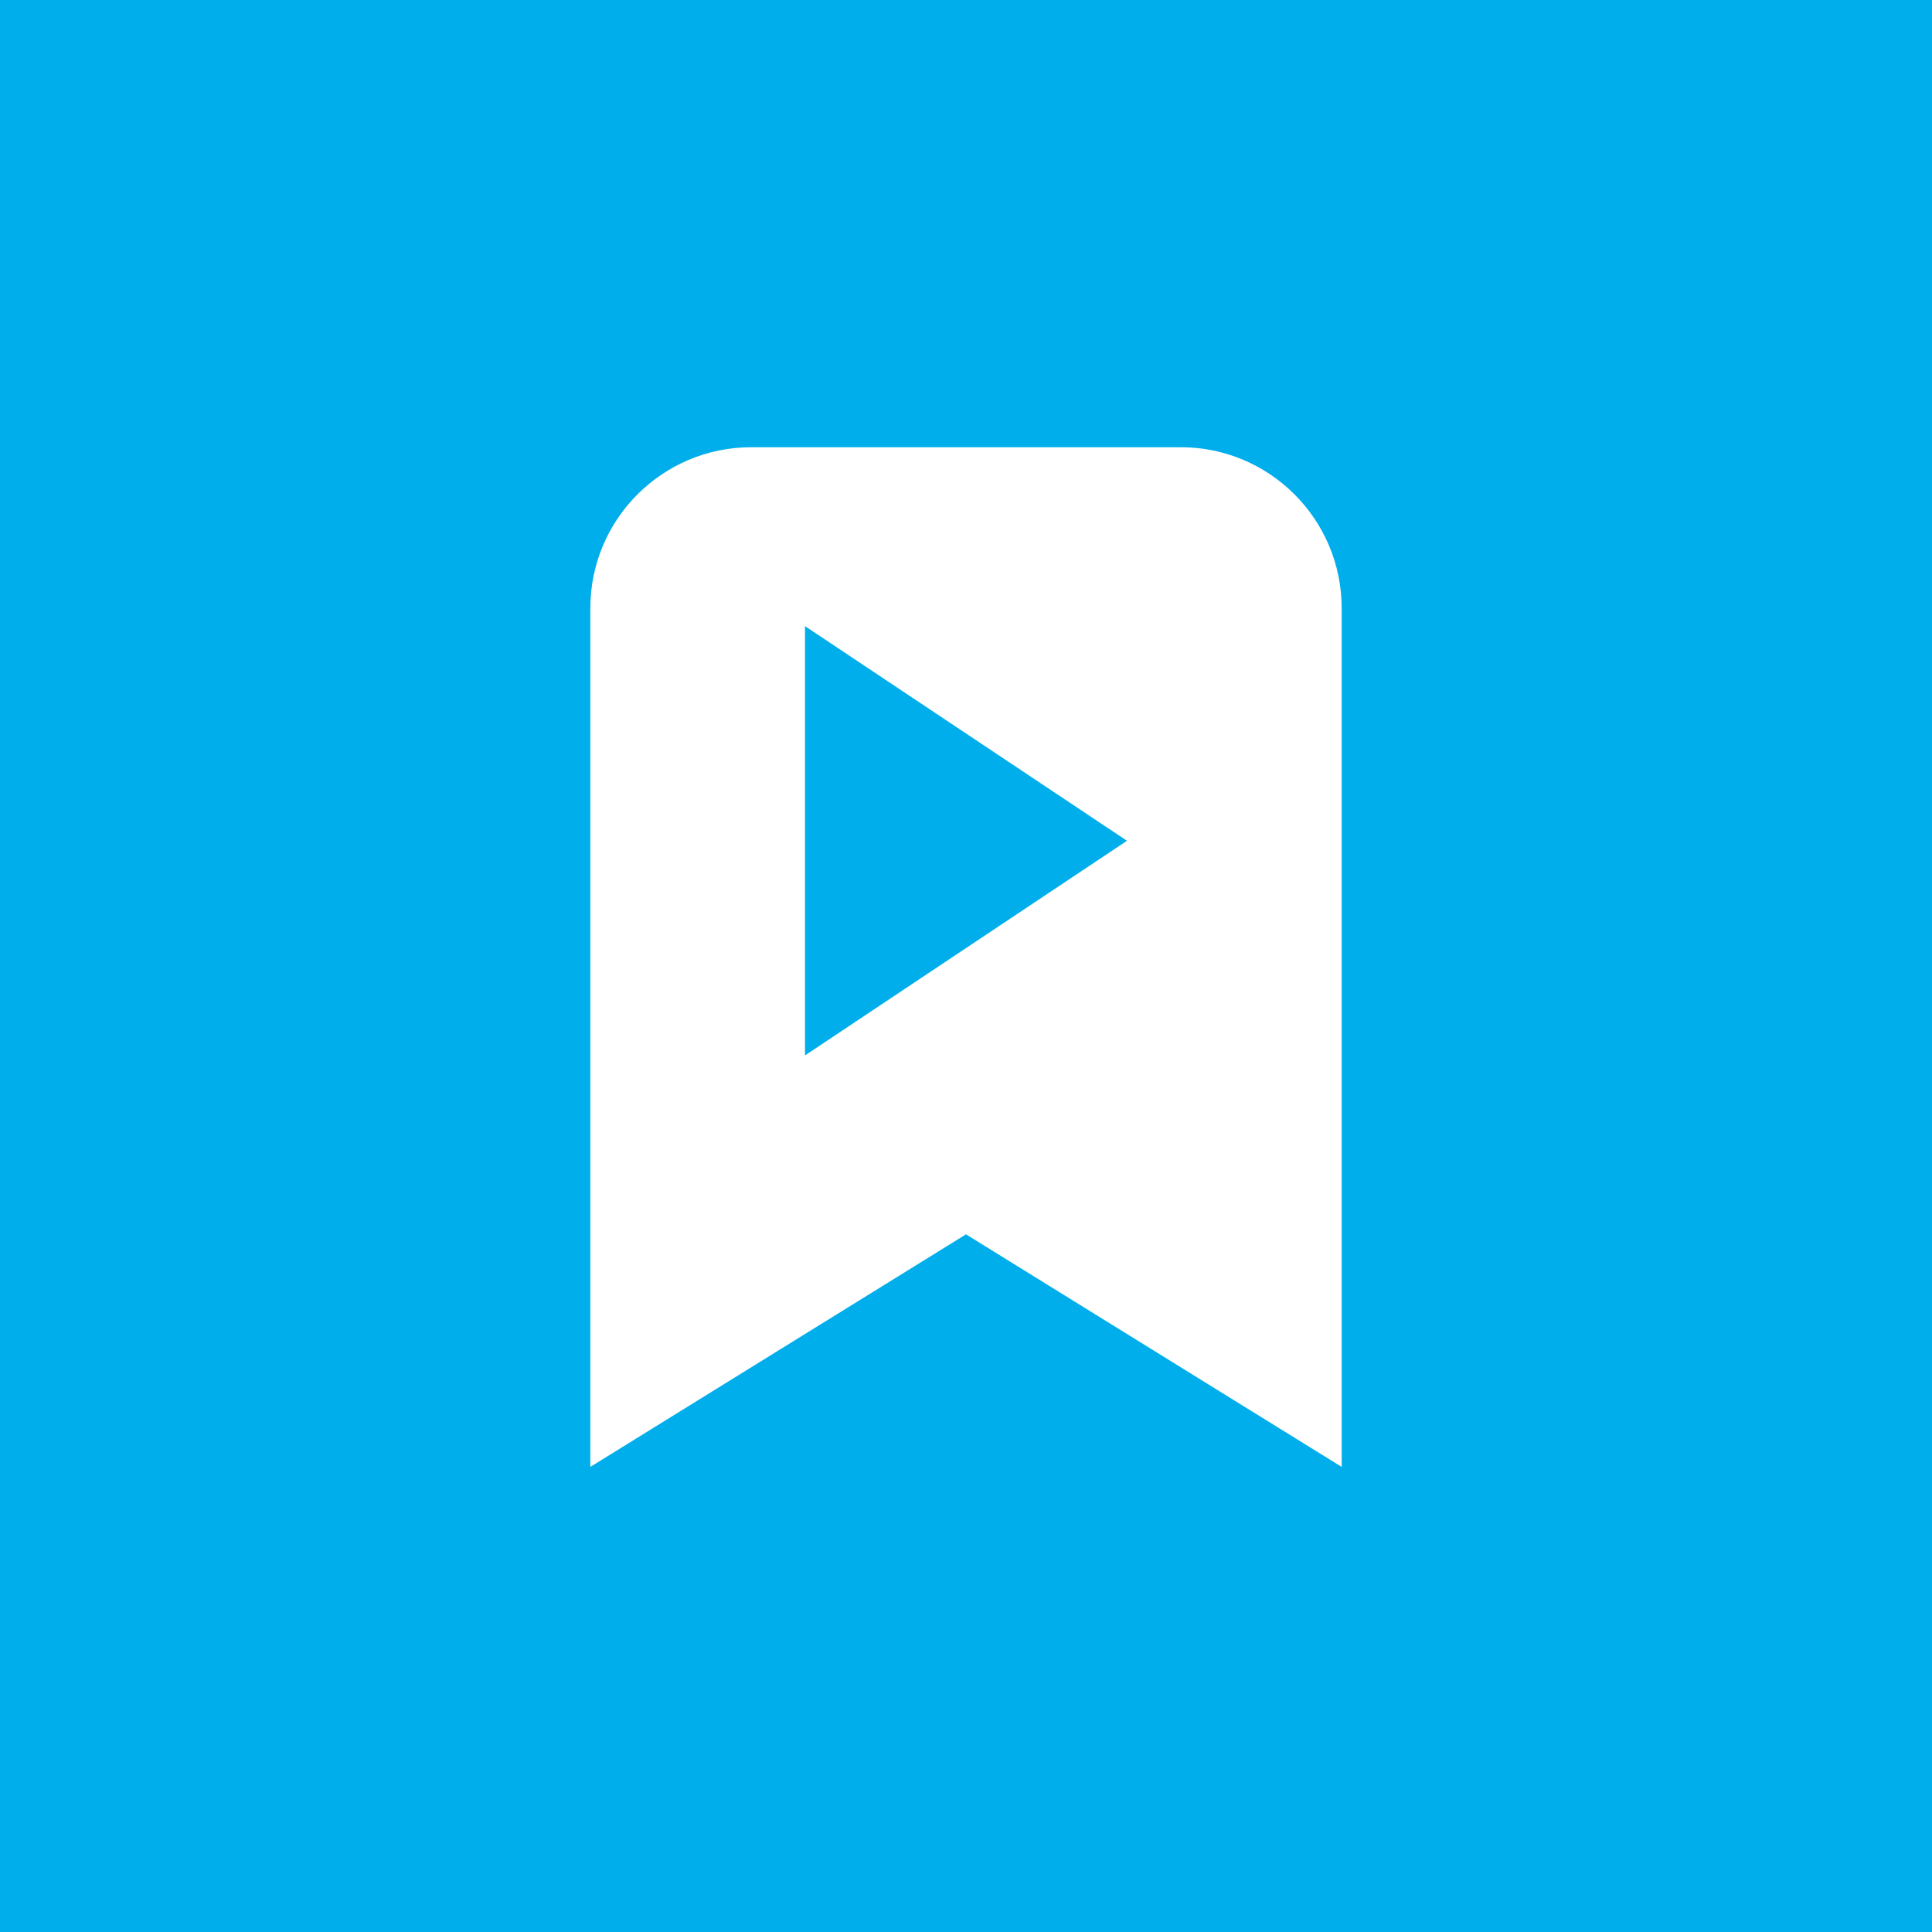
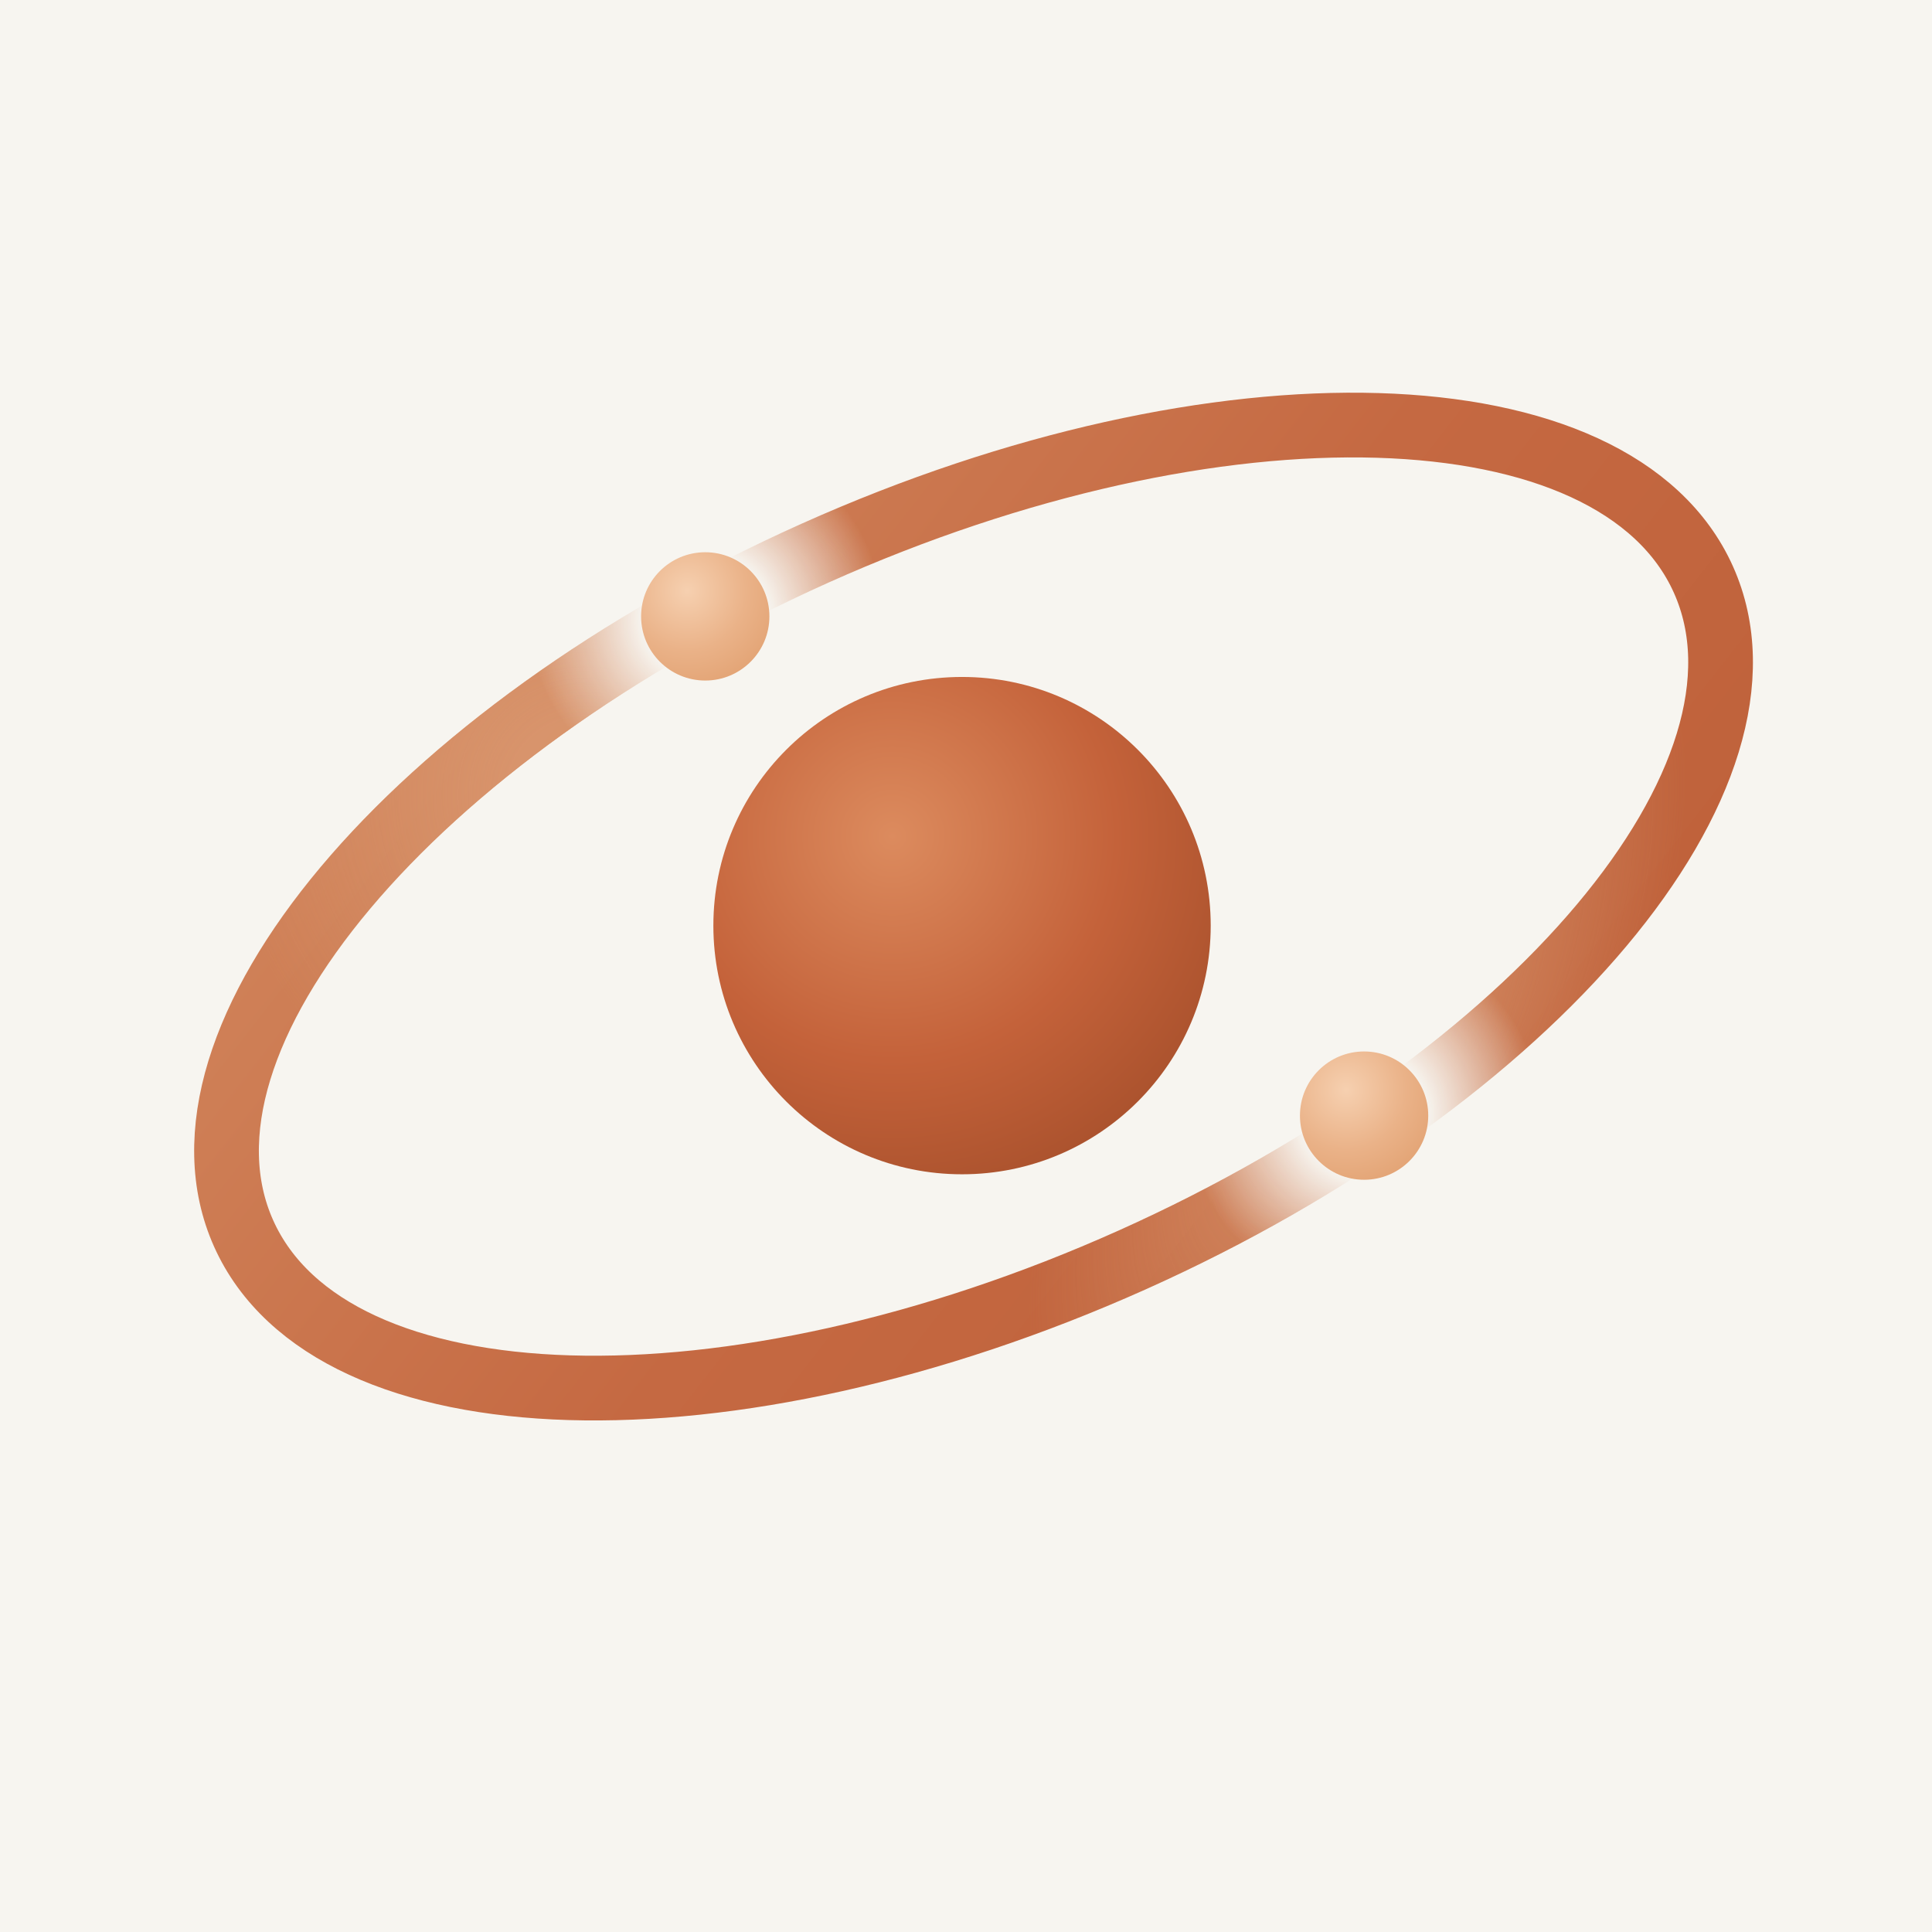
- <svg xmlns="http://www.w3.org/2000/svg" viewBox="0 0 108 108" width="1024" height="1024">
-   <rect width="108" height="108" fill="#00AEEC" />
-   <path d="M33 34a9 9 0 0 1 9-9h24a9 9 0 0 1 9 9v48L54 69 33 82z" fill="#FFFFFF" />
-   <path d="M45 35v24l18-12z" fill="#00AEEC" />
+ <svg xmlns="http://www.w3.org/2000/svg" viewBox="0 0 1024 1024" width="1024" height="1024">
+   <rect width="1024" height="1024" fill="#F7F5F0" />
+   <g>
+     <defs>
+       <linearGradient id="ring" gradientUnits="userSpaceOnUse" x1="340" y1="120" x2="700" y2="800">
+         <stop offset="0" stop-color="#D3895F" />
+         <stop offset="0.55" stop-color="#C56942" />
+         <stop offset="1" stop-color="#BE6039" />
+       </linearGradient>
+       <radialGradient id="planet" cx="0.36" cy="0.32" r="0.82">
+         <stop offset="0" stop-color="#DC8B5E" />
+         <stop offset="0.55" stop-color="#C4623A" />
+         <stop offset="1" stop-color="#A44E2A" />
+       </radialGradient>
+       <radialGradient id="moon" cx="0.36" cy="0.3" r="0.85">
+         <stop offset="0" stop-color="#F6D0B0" />
+         <stop offset="0.55" stop-color="#EAB288" />
+         <stop offset="1" stop-color="#E1A070" />
+       </radialGradient>
+       <radialGradient id="glow" cx="0.5" cy="0.5" r="0.5">
+         <stop offset="0" stop-color="#FFFFFF" />
+         <stop offset="0.2" stop-color="#FFFFFF" />
+         <stop offset="1" stop-color="#000000" />
+       </radialGradient>
+       <radialGradient id="hide" cx="0.5" cy="0.5" r="0.5">
+         <stop offset="0" stop-color="#000000" />
+         <stop offset="0.35" stop-color="#000000" />
+         <stop offset="1" stop-color="#FFFFFF" />
+       </radialGradient>
+       <mask id="glowMask">
+         <rect width="1024" height="1024" fill="#000000" />
+         <circle cx="352" cy="342" r="190" fill="url(#glow)" />
+         <ellipse cx="672" cy="630" rx="270" ry="125" transform="rotate(145 672 630)" fill="url(#glow)" />
+       </mask>
+       <mask id="moonFade">
+         <rect width="1024" height="1024" fill="#FFFFFF" />
+         <circle cx="374" cy="327" r="94" fill="url(#hide)" />
+         <circle cx="723" cy="591" r="94" fill="url(#hide)" />
+       </mask>
+     </defs>
+     <g mask="url(#moonFade)">
+       <ellipse cx="516" cy="480.5" rx="423.9" ry="205.3" transform="rotate(-24.13 516 480.5)" fill="none" stroke="url(#ring)" stroke-width="34.3" />
+       <ellipse cx="516" cy="480.5" rx="423.9" ry="205.3" transform="rotate(-24.13 516 480.5)" fill="none" stroke="#DFA47C" stroke-width="34.3" opacity="0.6" mask="url(#glowMask)" />
+     </g>
+     <circle cx="509.9" cy="490.6" r="131.8" fill="url(#planet)" />
+     <circle cx="373.8" cy="326.7" r="34" fill="url(#moon)" />
+     <circle cx="723" cy="591.3" r="34" fill="url(#moon)" />
+   </g>
</svg>
